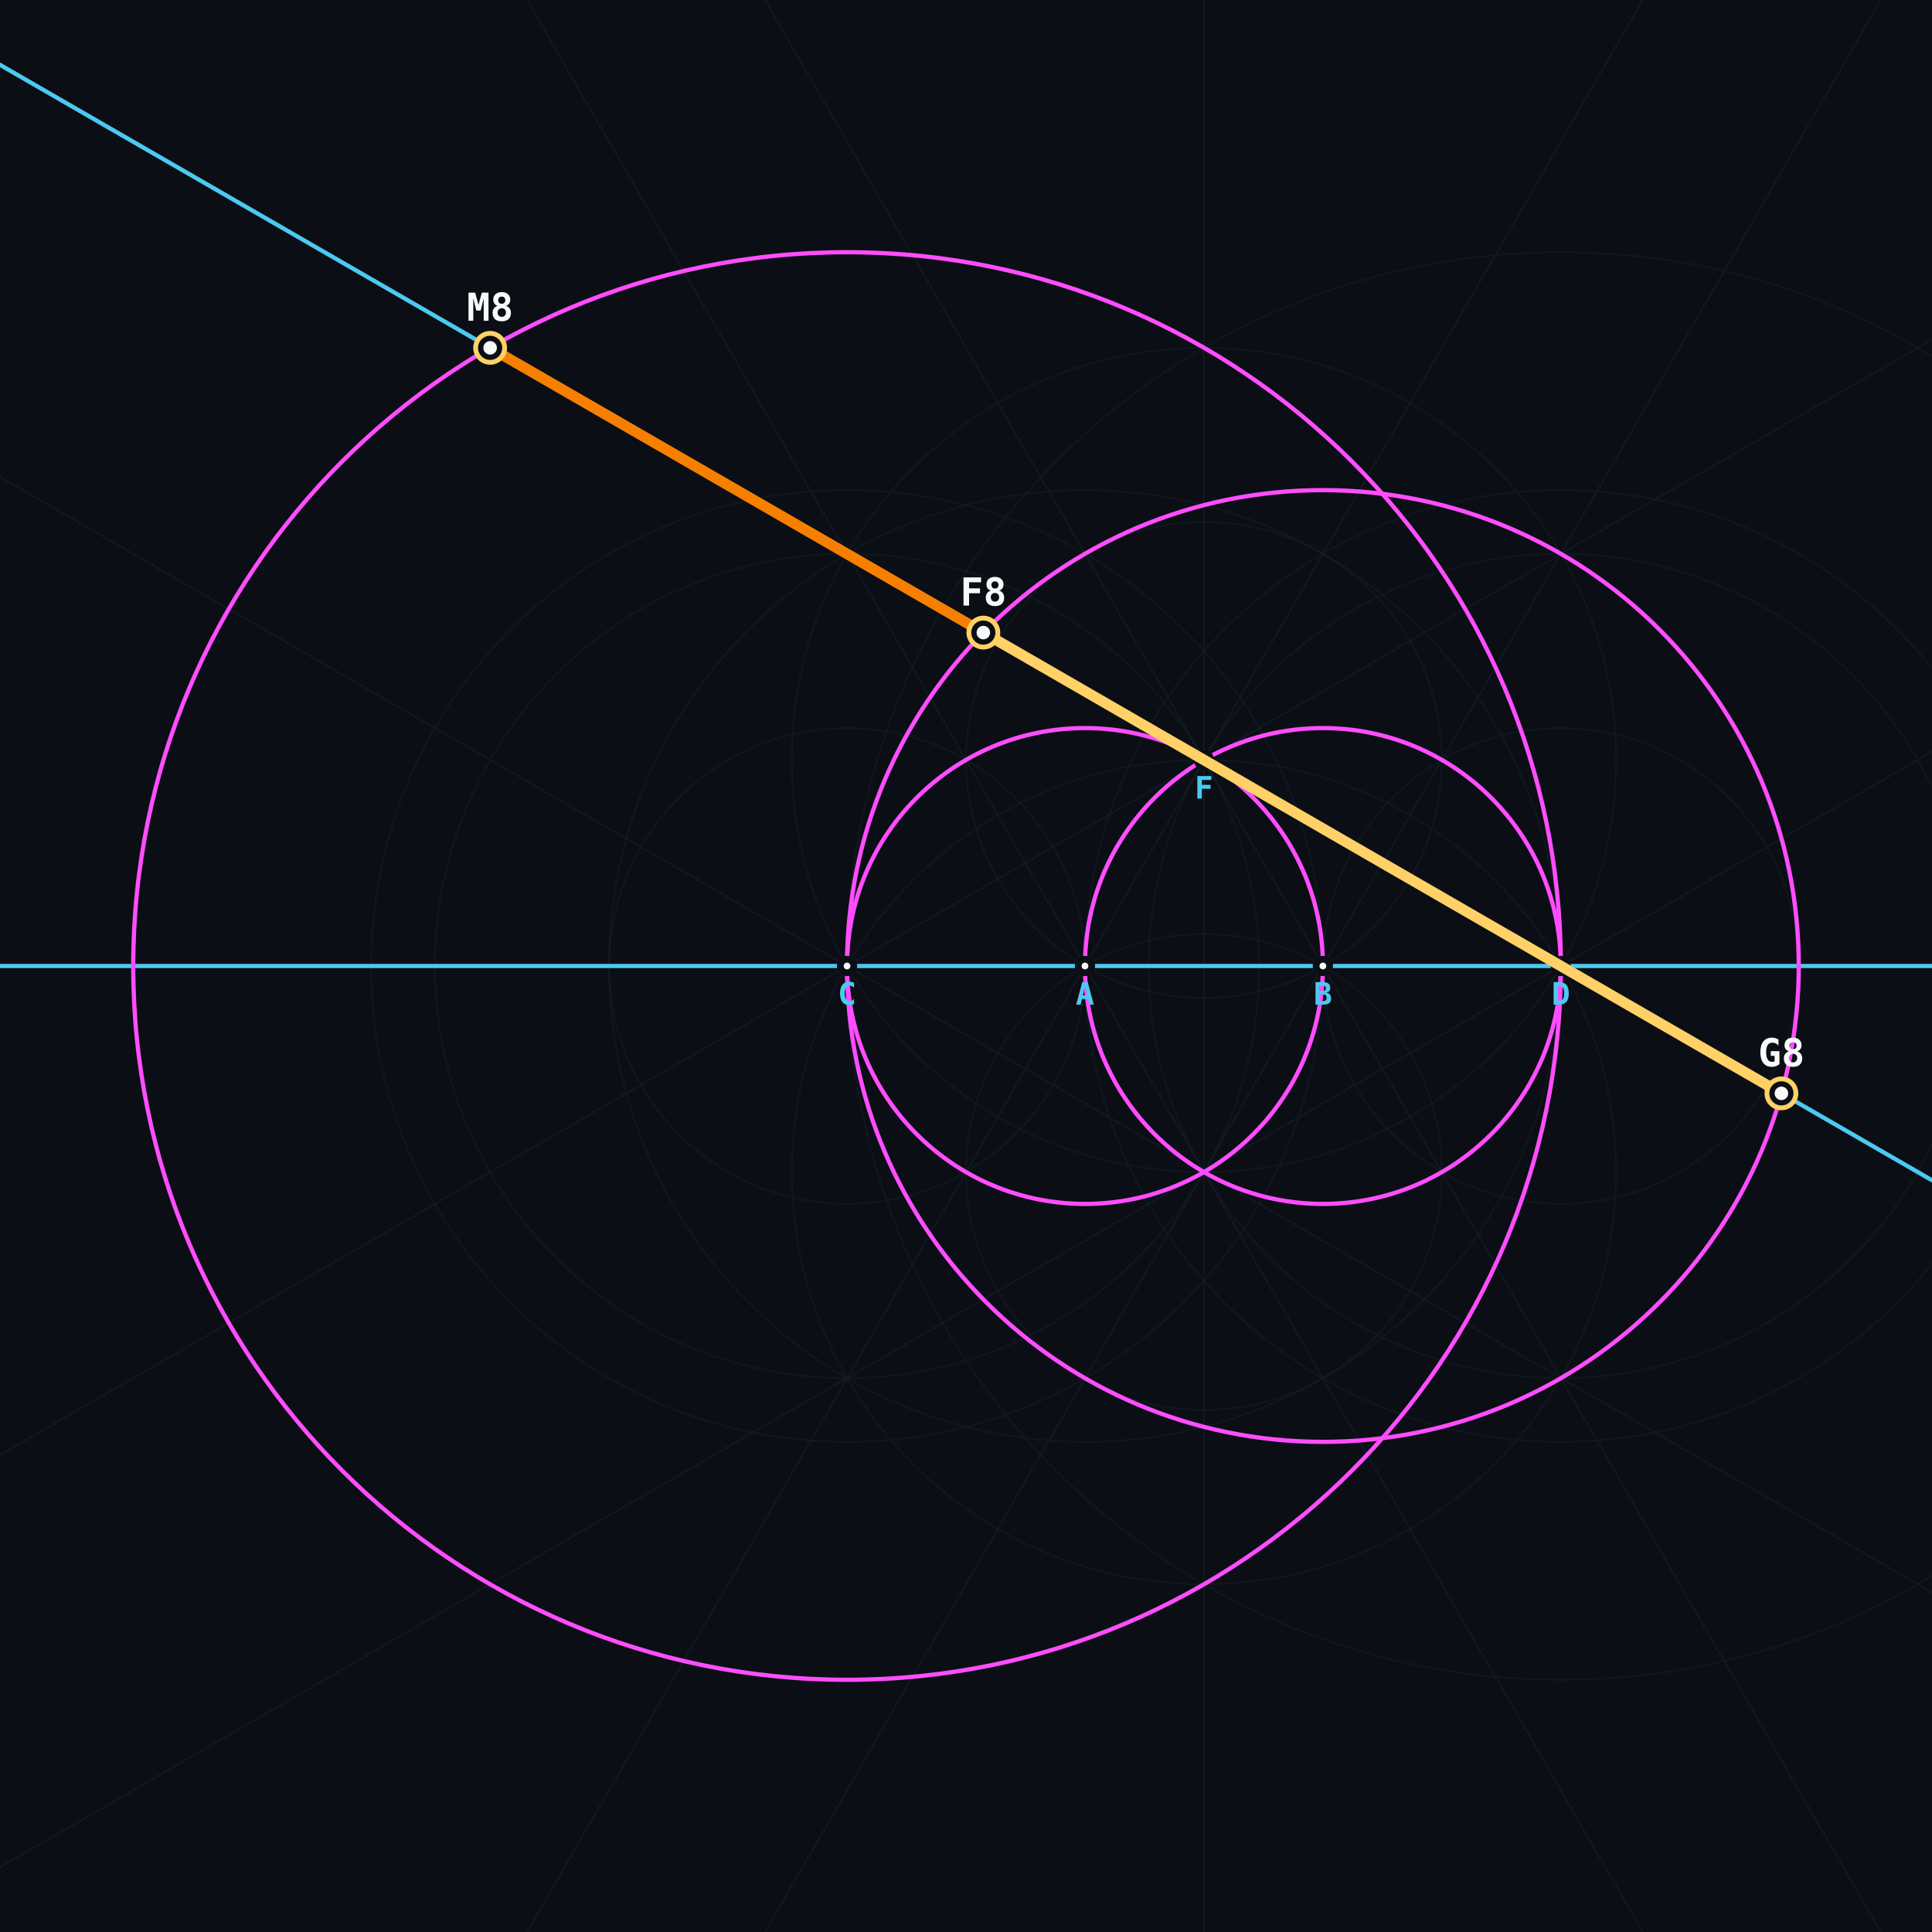
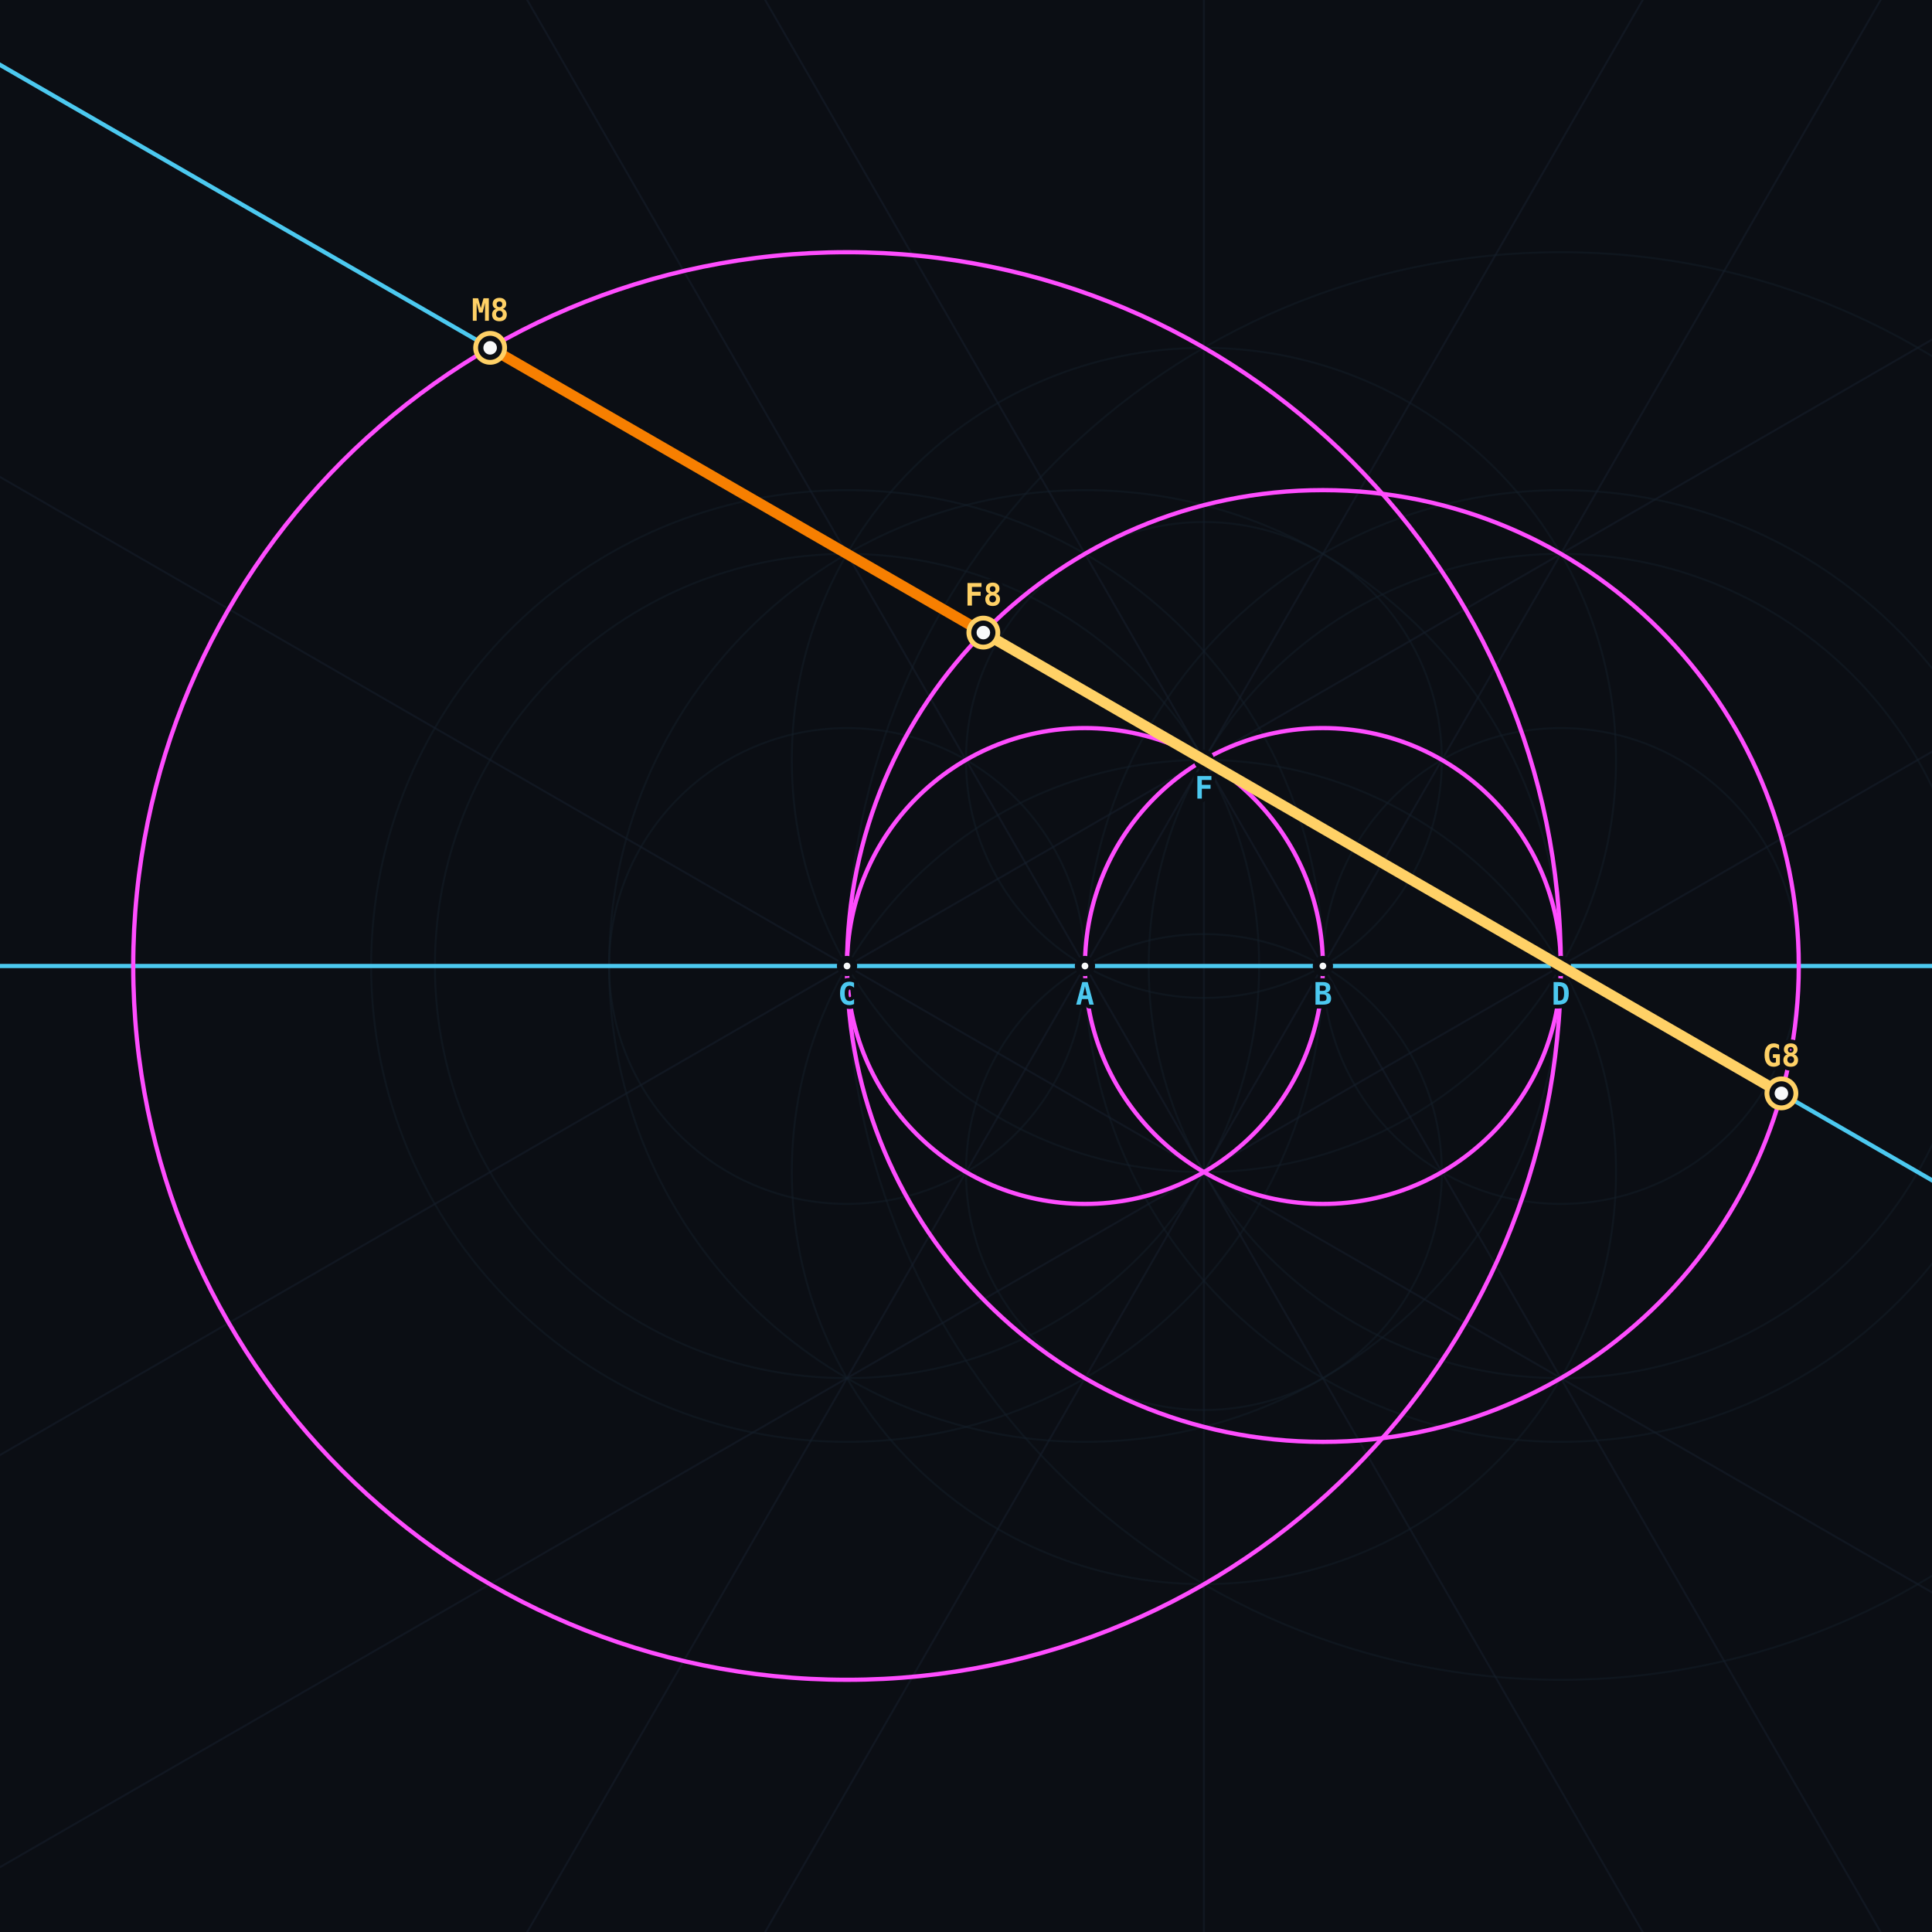
<svg xmlns="http://www.w3.org/2000/svg" viewBox="0 0 1000 1000" width="100%" height="100%" class="levels-svg">
  <defs>
    <clipPath id="sq-clip">
      <rect x="0" y="0" width="1000" height="1000" />
    </clipPath>
  </defs>
  <rect x="0" y="0" width="1000" height="1000" fill="#0b0e14" />
  <g clip-path="url(#sq-clip)">
    <line x1="-32.64" y1="-529.21" x2="1217.36" y2="1635.86" stroke="#1a2332" stroke-width="1.0" stroke-opacity="0.45" />
    <line x1="-32.64" y1="1529.21" x2="1217.36" y2="-635.86" stroke="#1a2332" stroke-width="1.0" stroke-opacity="0.45" />
    <line x1="1278.94" y1="-529.21" x2="28.94" y2="1635.86" stroke="#1a2332" stroke-width="1.0" stroke-opacity="0.45" />
    <line x1="1278.94" y1="1529.21" x2="28.94" y2="-635.86" stroke="#1a2332" stroke-width="1.0" stroke-opacity="0.45" />
    <line x1="-551.74" y1="-71.67" x2="1613.32" y2="1178.33" stroke="#1a2332" stroke-width="1.0" stroke-opacity="0.45" />
    <line x1="-551.74" y1="1071.67" x2="1613.32" y2="-178.33" stroke="#1a2332" stroke-width="1.0" stroke-opacity="0.45" />
    <line x1="1798.05" y1="-71.67" x2="-367.01" y2="1178.33" stroke="#1a2332" stroke-width="1.0" stroke-opacity="0.45" />
    <line x1="623.15" y1="1750.00" x2="623.15" y2="-750.00" stroke="#1a2332" stroke-width="1.0" stroke-opacity="0.45" />
    <circle cx="438.42" cy="500.00" r="123.15" fill="none" stroke="#161f2c" stroke-width="1.0" stroke-opacity="0.45" />
    <circle cx="561.58" cy="500.00" r="246.31" fill="none" stroke="#161f2c" stroke-width="1.0" stroke-opacity="0.45" />
    <circle cx="807.88" cy="500.00" r="246.31" fill="none" stroke="#161f2c" stroke-width="1.0" stroke-opacity="0.45" />
    <circle cx="623.15" cy="606.65" r="123.15" fill="none" stroke="#161f2c" stroke-width="1.0" stroke-opacity="0.45" />
    <circle cx="623.15" cy="393.35" r="123.15" fill="none" stroke="#161f2c" stroke-width="1.0" stroke-opacity="0.45" />
    <circle cx="438.42" cy="500.00" r="246.31" fill="none" stroke="#161f2c" stroke-width="1.0" stroke-opacity="0.45" />
    <circle cx="807.88" cy="500.00" r="123.15" fill="none" stroke="#161f2c" stroke-width="1.0" stroke-opacity="0.45" />
    <circle cx="807.88" cy="500.00" r="369.46" fill="none" stroke="#161f2c" stroke-width="1.0" stroke-opacity="0.45" />
    <circle cx="438.42" cy="500.00" r="213.31" fill="none" stroke="#161f2c" stroke-width="1.0" stroke-opacity="0.45" />
    <circle cx="623.15" cy="606.65" r="213.31" fill="none" stroke="#161f2c" stroke-width="1.0" stroke-opacity="0.45" />
    <circle cx="623.15" cy="393.35" r="213.31" fill="none" stroke="#161f2c" stroke-width="1.0" stroke-opacity="0.45" />
    <circle cx="807.88" cy="500.00" r="213.31" fill="none" stroke="#161f2c" stroke-width="1.0" stroke-opacity="0.45" />
    <line x1="-626.85" y1="500.00" x2="1873.15" y2="500.00" stroke="#4cc9f0" stroke-width="2.2" stroke-linecap="round" />
    <line x1="1798.05" y1="1071.67" x2="-367.01" y2="-178.33" stroke="#4cc9f0" stroke-width="2.2" stroke-linecap="round" />
    <circle cx="561.58" cy="500.00" r="123.15" fill="none" stroke="#ff4dff" stroke-width="2.2" />
    <circle cx="684.73" cy="500.00" r="123.15" fill="none" stroke="#ff4dff" stroke-width="2.2" />
    <circle cx="684.73" cy="500.00" r="246.31" fill="none" stroke="#ff4dff" stroke-width="2.2" />
    <circle cx="438.42" cy="500.00" r="369.46" fill="none" stroke="#ff4dff" stroke-width="2.2" />
    <circle class="geom-point" cx="561.58" cy="500.00" r="3.5" data-base-r="3.5" fill="#f8f9fa" stroke="#0b0e14" stroke-width="3.5" />
-     <text class="geom-label" x="561.58" y="520.00" data-anchor-x="561.58" data-anchor-y="500.00" data-offset-y="20" data-base-font="16" fill="#4cc9f0" font-family="monospace" font-size="16" font-weight="bold" text-anchor="middle">A</text>
+     <text class="geom-label" x="561.58" y="520.00" data-anchor-x="561.58" data-anchor-y="500.00" data-offset-y="20" data-base-font="16" fill="#4cc9f0" stroke="#0b0e14" stroke-width="4" stroke-linejoin="round" paint-order="stroke fill" font-family="monospace" font-size="16" font-weight="bold" text-anchor="middle">A</text>
    <circle class="geom-point" cx="684.73" cy="500.00" r="3.5" data-base-r="3.5" fill="#f8f9fa" stroke="#0b0e14" stroke-width="3.5" />
-     <text class="geom-label" x="684.73" y="520.00" data-anchor-x="684.73" data-anchor-y="500.00" data-offset-y="20" data-base-font="16" fill="#4cc9f0" font-family="monospace" font-size="16" font-weight="bold" text-anchor="middle">B</text>
+     <text class="geom-label" x="684.73" y="520.00" data-anchor-x="684.73" data-anchor-y="500.00" data-offset-y="20" data-base-font="16" fill="#4cc9f0" stroke="#0b0e14" stroke-width="4" stroke-linejoin="round" paint-order="stroke fill" font-family="monospace" font-size="16" font-weight="bold" text-anchor="middle">B</text>
    <circle class="geom-point" cx="438.42" cy="500.00" r="3.5" data-base-r="3.5" fill="#f8f9fa" stroke="#0b0e14" stroke-width="3.5" />
-     <text class="geom-label" x="438.42" y="520.00" data-anchor-x="438.42" data-anchor-y="500.00" data-offset-y="20" data-base-font="16" fill="#4cc9f0" font-family="monospace" font-size="16" font-weight="bold" text-anchor="middle">C</text>
+     <text class="geom-label" x="438.42" y="520.00" data-anchor-x="438.42" data-anchor-y="500.00" data-offset-y="20" data-base-font="16" fill="#4cc9f0" stroke="#0b0e14" stroke-width="4" stroke-linejoin="round" paint-order="stroke fill" font-family="monospace" font-size="16" font-weight="bold" text-anchor="middle">C</text>
    <circle class="geom-point" cx="807.88" cy="500.00" r="3.5" data-base-r="3.5" fill="#f8f9fa" stroke="#0b0e14" stroke-width="3.5" />
-     <text class="geom-label" x="807.88" y="520.00" data-anchor-x="807.88" data-anchor-y="500.00" data-offset-y="20" data-base-font="16" fill="#4cc9f0" font-family="monospace" font-size="16" font-weight="bold" text-anchor="middle">D</text>
+     <text class="geom-label" x="807.88" y="520.00" data-anchor-x="807.88" data-anchor-y="500.00" data-offset-y="20" data-base-font="16" fill="#4cc9f0" stroke="#0b0e14" stroke-width="4" stroke-linejoin="round" paint-order="stroke fill" font-family="monospace" font-size="16" font-weight="bold" text-anchor="middle">D</text>
    <circle class="geom-point" cx="623.15" cy="393.35" r="3.5" data-base-r="3.5" fill="#f8f9fa" stroke="#0b0e14" stroke-width="3.5" />
-     <text class="geom-label" x="623.15" y="413.35" data-anchor-x="623.15" data-anchor-y="393.35" data-offset-y="20" data-base-font="16" fill="#4cc9f0" font-family="monospace" font-size="16" font-weight="bold" text-anchor="middle">F</text>
+     <text class="geom-label" x="623.15" y="413.35" data-anchor-x="623.15" data-anchor-y="393.35" data-offset-y="20" data-base-font="16" fill="#4cc9f0" stroke="#0b0e14" stroke-width="4" stroke-linejoin="round" paint-order="stroke fill" font-family="monospace" font-size="16" font-weight="bold" text-anchor="middle">F</text>
    <line x1="253.69" y1="180.04" x2="508.98" y2="327.43" stroke="#f77f00" stroke-width="5.5" stroke-linecap="round" />
    <line x1="508.98" y1="327.43" x2="922.05" y2="565.92" stroke="#ffd166" stroke-width="5.5" stroke-linecap="round" />
    <circle class="geom-point" cx="253.69" cy="180.04" r="7.5" data-base-r="7.5" fill="#0b0e14" stroke="#ffd166" stroke-width="2.5" />
    <circle class="geom-point" cx="253.69" cy="180.04" r="3.5" data-base-r="3.5" fill="#f8f9fa" stroke="none" />
-     <text class="geom-label" x="253.69" y="166.04" data-anchor-x="253.69" data-anchor-y="180.04" data-offset-y="-14" data-base-font="20" fill="#f8f9fa" font-family="monospace" font-size="20" font-weight="bold" text-anchor="middle">M8</text>
+     <text class="geom-label" x="253.69" y="166.04" data-anchor-x="253.69" data-anchor-y="180.04" data-offset-y="-14" data-base-font="16" fill="#ffd166" stroke="#0b0e14" stroke-width="4" stroke-linejoin="round" paint-order="stroke fill" font-family="monospace" font-size="16" font-weight="bold" text-anchor="middle">M8</text>
    <circle class="geom-point" cx="508.98" cy="327.43" r="7.5" data-base-r="7.5" fill="#0b0e14" stroke="#ffd166" stroke-width="2.5" />
    <circle class="geom-point" cx="508.98" cy="327.43" r="3.5" data-base-r="3.5" fill="#f8f9fa" stroke="none" />
-     <text class="geom-label" x="508.98" y="313.43" data-anchor-x="508.98" data-anchor-y="327.43" data-offset-y="-14" data-base-font="20" fill="#f8f9fa" font-family="monospace" font-size="20" font-weight="bold" text-anchor="middle">F8</text>
+     <text class="geom-label" x="508.98" y="313.43" data-anchor-x="508.98" data-anchor-y="327.43" data-offset-y="-14" data-base-font="16" fill="#ffd166" stroke="#0b0e14" stroke-width="4" stroke-linejoin="round" paint-order="stroke fill" font-family="monospace" font-size="16" font-weight="bold" text-anchor="middle">F8</text>
    <circle class="geom-point" cx="922.05" cy="565.92" r="7.5" data-base-r="7.5" fill="#0b0e14" stroke="#ffd166" stroke-width="2.5" />
    <circle class="geom-point" cx="922.05" cy="565.92" r="3.5" data-base-r="3.5" fill="#f8f9fa" stroke="none" />
-     <text class="geom-label" x="922.05" y="551.92" data-anchor-x="922.05" data-anchor-y="565.92" data-offset-y="-14" data-base-font="20" fill="#f8f9fa" font-family="monospace" font-size="20" font-weight="bold" text-anchor="middle">G8</text>
+     <text class="geom-label" x="922.05" y="551.92" data-anchor-x="922.05" data-anchor-y="565.92" data-offset-y="-14" data-base-font="16" fill="#ffd166" stroke="#0b0e14" stroke-width="4" stroke-linejoin="round" paint-order="stroke fill" font-family="monospace" font-size="16" font-weight="bold" text-anchor="middle">G8</text>
  </g>
</svg>
